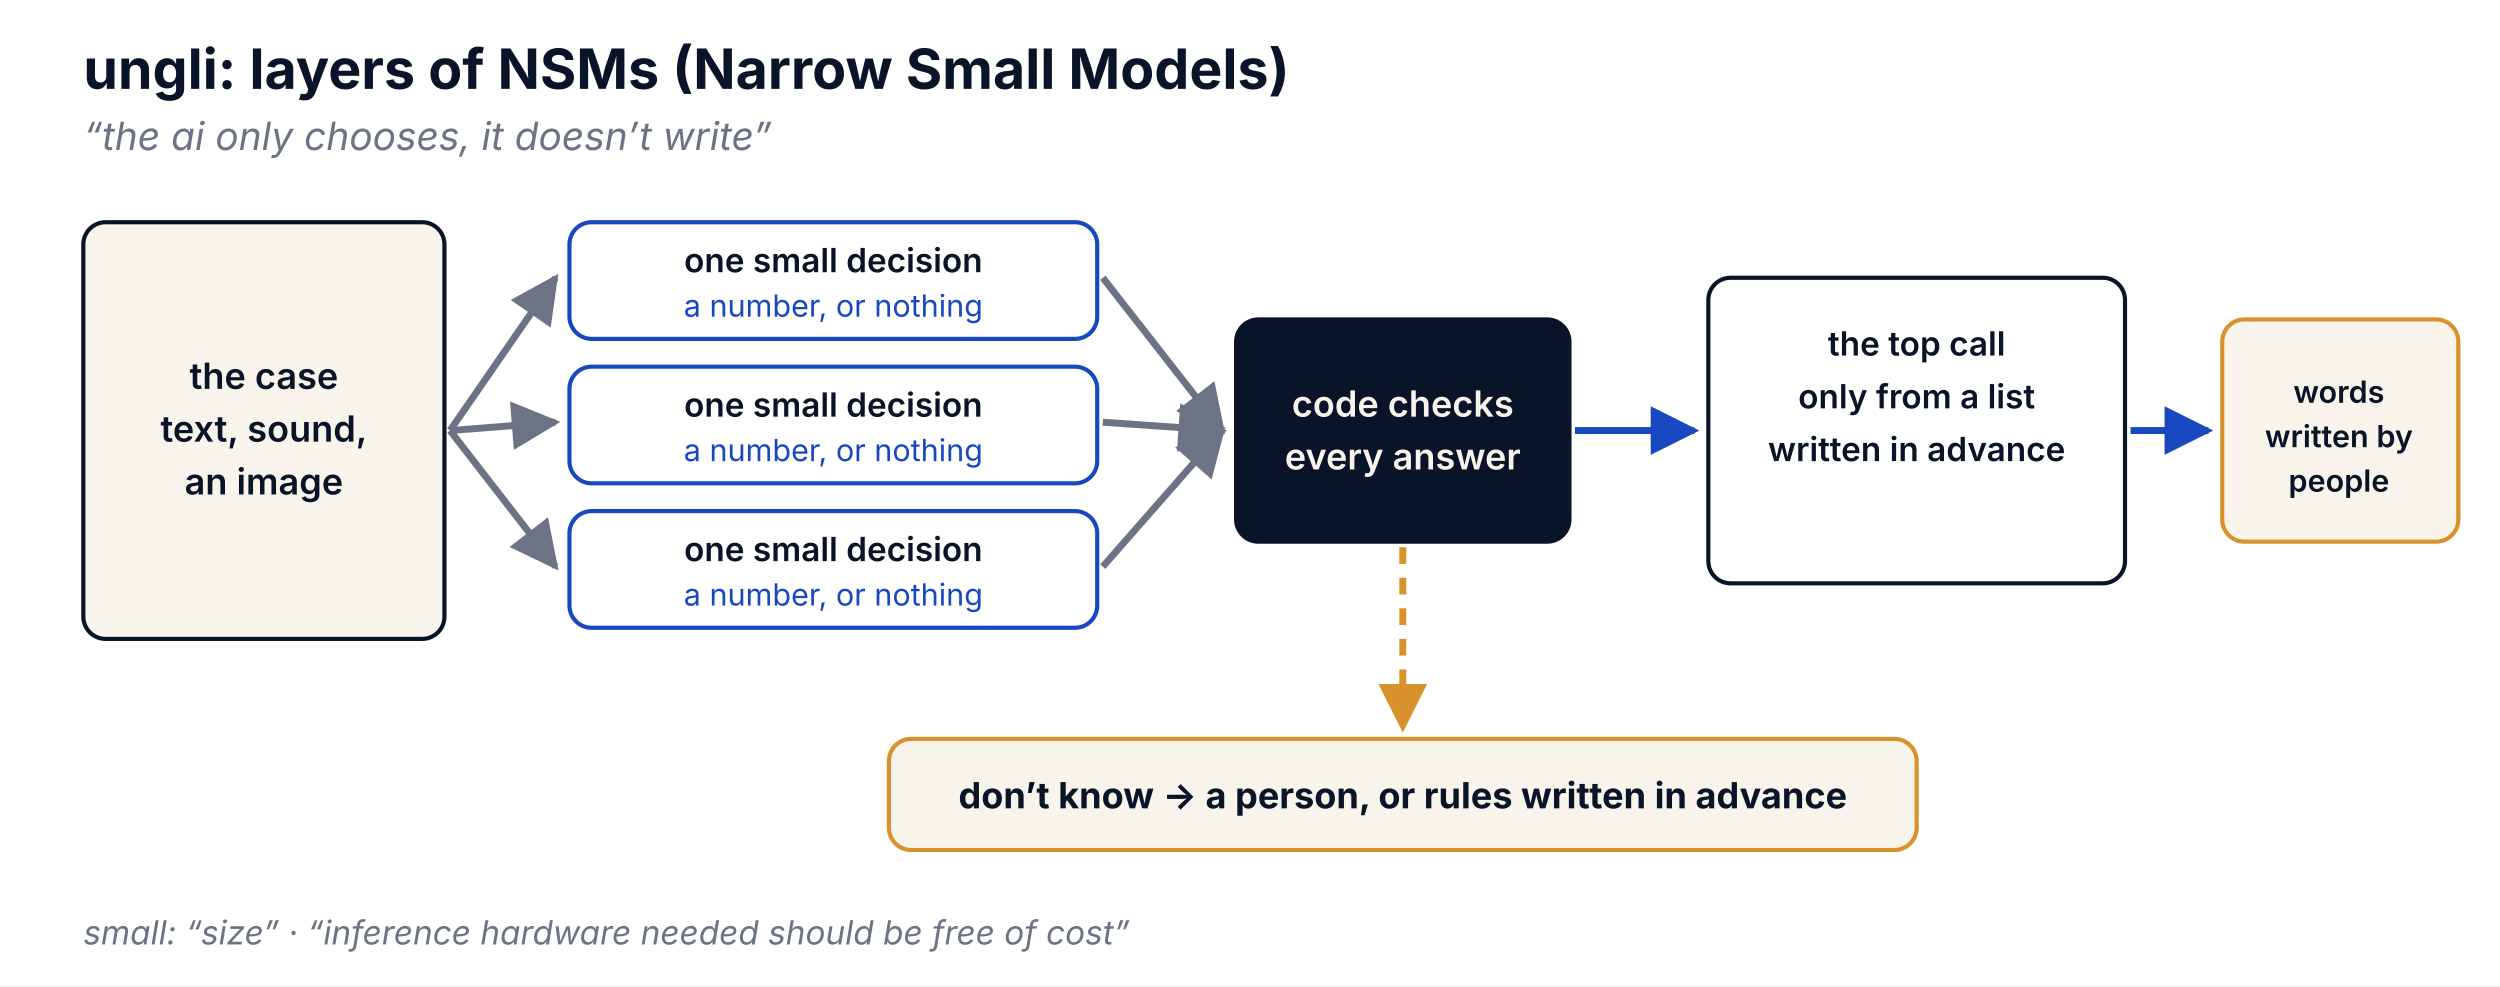
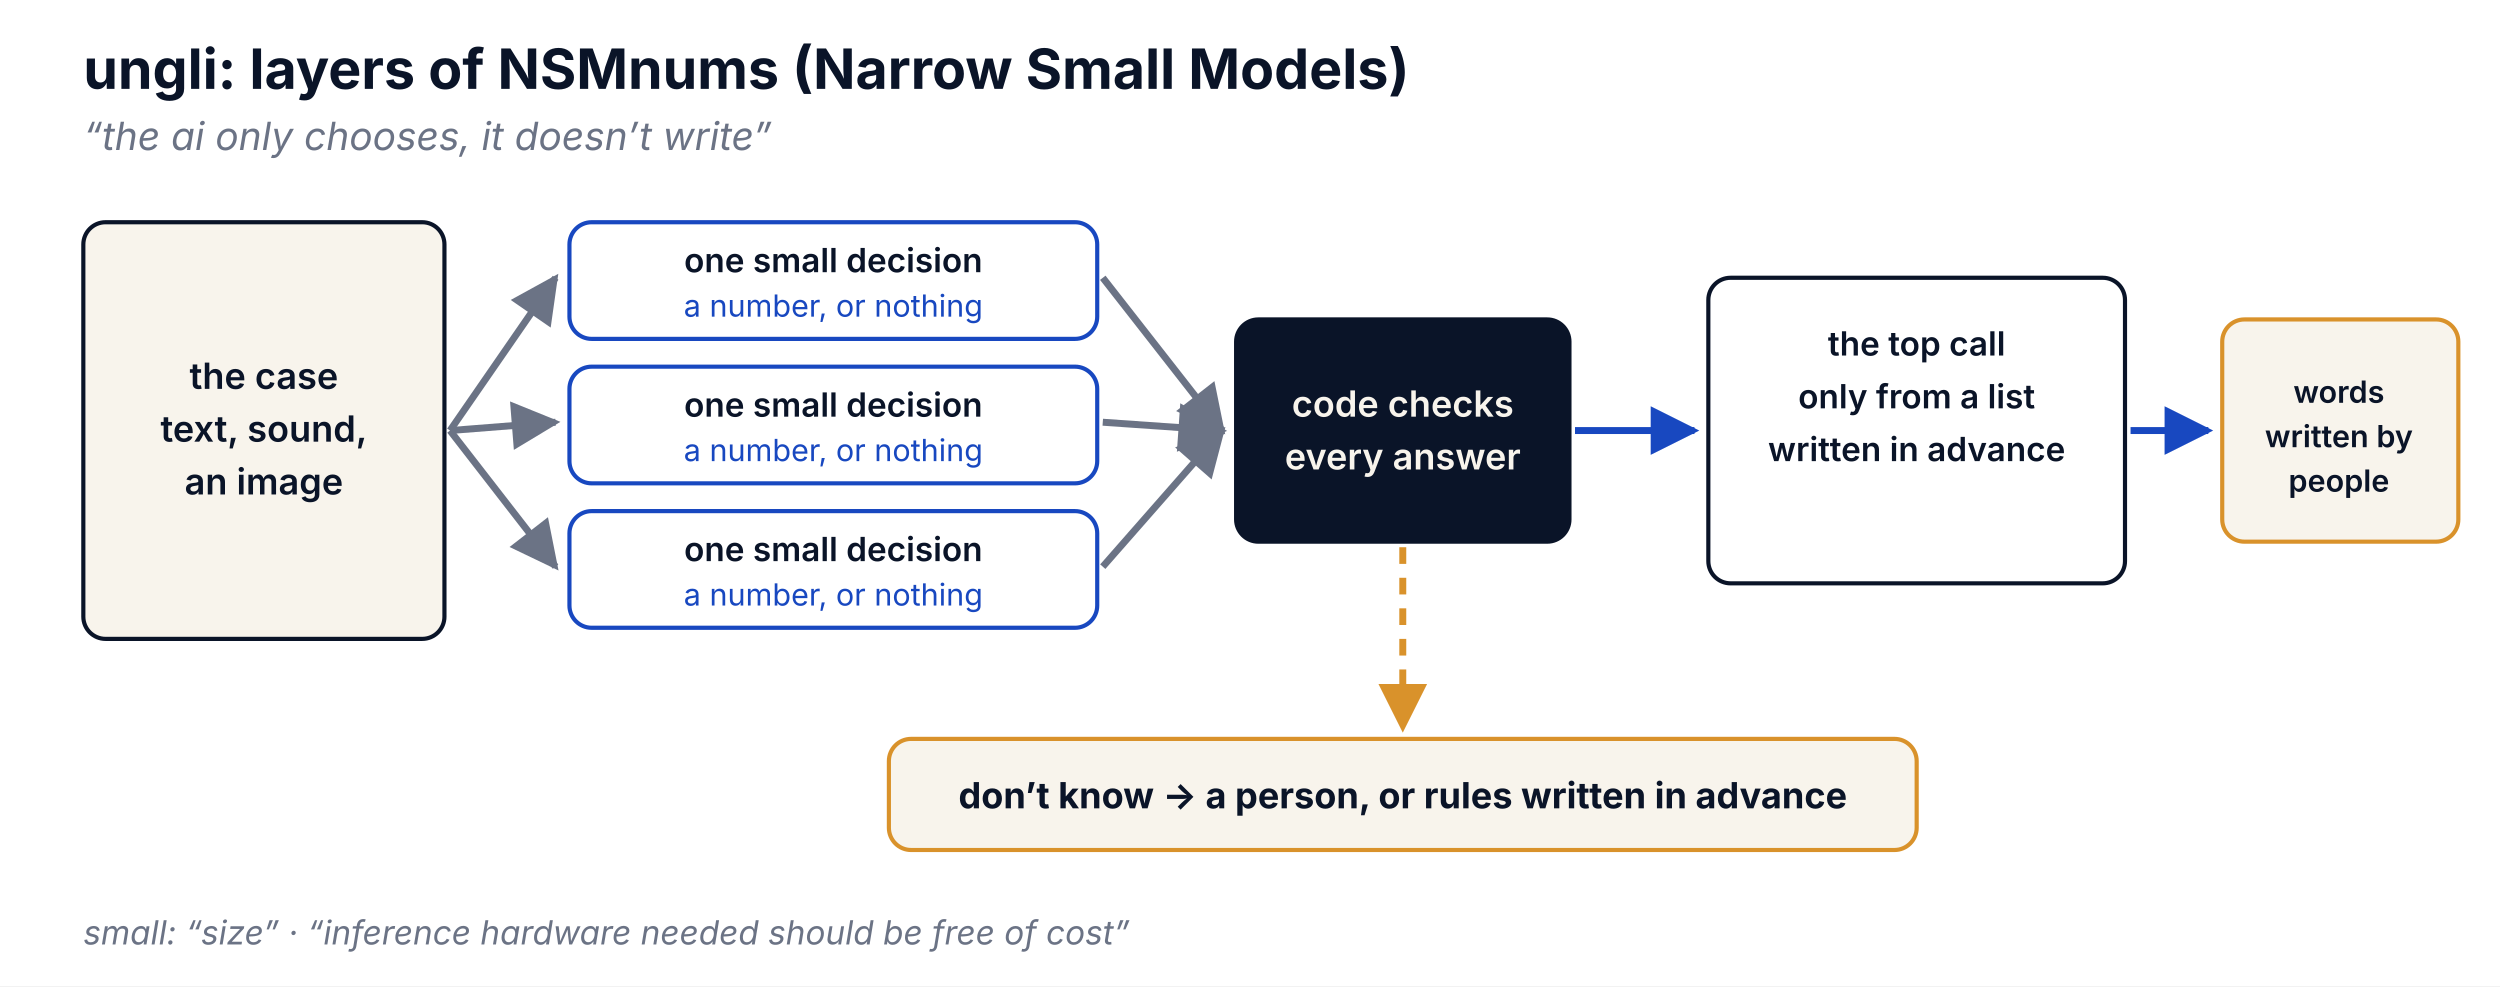
<svg xmlns="http://www.w3.org/2000/svg" width="900" height="355" viewBox="0 0 900 355">
  <defs>
    <marker id="a1848c0" viewBox="0 0 10 10" refX="9" refY="5" markerWidth="7" markerHeight="7" orient="auto">
      <path d="M0,0 L10,5 L0,10 z" fill="#1848c0" />
    </marker>
    <marker id="ad9922b" viewBox="0 0 10 10" refX="9" refY="5" markerWidth="7" markerHeight="7" orient="auto">
      <path d="M0,0 L10,5 L0,10 z" fill="#d9922b" />
    </marker>
    <marker id="a6b7385" viewBox="0 0 10 10" refX="9" refY="5" markerWidth="7" markerHeight="7" orient="auto">
      <path d="M0,0 L10,5 L0,10 z" fill="#6b7385" />
    </marker>
  </defs>
  <rect width="900" height="355" fill="white" />
-   <text x="30" y="32" font-family="Inter, Helvetica, Arial, sans-serif" font-size="20" fill="#0a1428" font-weight="700" text-anchor="start">ungli: layers of NSMs (Narrow Small Models)</text>
+   <text x="30" y="32" font-family="Inter, Helvetica, Arial, sans-serif" font-size="20" fill="#0a1428" font-weight="700" text-anchor="start">ungli: layers of NSMnums (Narrow Small Models)</text>
  <text x="30" y="54" font-family="Inter, Helvetica, Arial, sans-serif" font-size="14" fill="#6b7385" font-weight="400" text-anchor="start" font-style="italic">“the ai only chooses, it doesn’t write”</text>
  <rect x="30" y="80" width="130" height="150" rx="8" fill="#f8f4ec" stroke="#0a1428" stroke-width="1.5" />
  <text x="95" y="140" font-family="Inter, Helvetica, Arial, sans-serif" font-size="13" fill="#0a1428" font-weight="600" text-anchor="middle">the case</text>
  <text x="95" y="159" font-family="Inter, Helvetica, Arial, sans-serif" font-size="13" fill="#0a1428" font-weight="600" text-anchor="middle">text, sound,</text>
  <text x="95" y="178" font-family="Inter, Helvetica, Arial, sans-serif" font-size="13" fill="#0a1428" font-weight="600" text-anchor="middle">an image</text>
  <line x1="162" y1="155" x2="200" y2="100" stroke="#6b7385" stroke-width="2.5" marker-end="url(#a6b7385)" />
  <rect x="205" y="80" width="190" height="42" rx="8" fill="white" stroke="#1848c0" stroke-width="1.5" />
  <text x="300" y="98" font-family="Inter, Helvetica, Arial, sans-serif" font-size="12" fill="#0a1428" font-weight="600" text-anchor="middle">one small decision</text>
  <text x="300" y="114" font-family="Inter, Helvetica, Arial, sans-serif" font-size="11" fill="#1848c0" font-weight="400" text-anchor="middle">a number, or nothing</text>
  <line x1="397" y1="100" x2="440" y2="155" stroke="#6b7385" stroke-width="2.5" marker-end="url(#a6b7385)" />
  <line x1="162" y1="155" x2="200" y2="152" stroke="#6b7385" stroke-width="2.5" marker-end="url(#a6b7385)" />
  <rect x="205" y="132" width="190" height="42" rx="8" fill="white" stroke="#1848c0" stroke-width="1.5" />
  <text x="300" y="150" font-family="Inter, Helvetica, Arial, sans-serif" font-size="12" fill="#0a1428" font-weight="600" text-anchor="middle">one small decision</text>
  <text x="300" y="166" font-family="Inter, Helvetica, Arial, sans-serif" font-size="11" fill="#1848c0" font-weight="400" text-anchor="middle">a number, or nothing</text>
  <line x1="397" y1="152" x2="440" y2="155" stroke="#6b7385" stroke-width="2.5" marker-end="url(#a6b7385)" />
  <line x1="162" y1="155" x2="200" y2="204" stroke="#6b7385" stroke-width="2.5" marker-end="url(#a6b7385)" />
  <rect x="205" y="184" width="190" height="42" rx="8" fill="white" stroke="#1848c0" stroke-width="1.5" />
  <text x="300" y="202" font-family="Inter, Helvetica, Arial, sans-serif" font-size="12" fill="#0a1428" font-weight="600" text-anchor="middle">one small decision</text>
  <text x="300" y="218" font-family="Inter, Helvetica, Arial, sans-serif" font-size="11" fill="#1848c0" font-weight="400" text-anchor="middle">a number, or nothing</text>
  <line x1="397" y1="204" x2="440" y2="155" stroke="#6b7385" stroke-width="2.5" marker-end="url(#a6b7385)" />
  <rect x="445" y="115" width="120" height="80" rx="8" fill="#0a1428" stroke="#0a1428" stroke-width="1.5" />
  <text x="505" y="150" font-family="Inter, Helvetica, Arial, sans-serif" font-size="13" fill="#f8f4ec" font-weight="600" text-anchor="middle">code checks</text>
  <text x="505" y="169" font-family="Inter, Helvetica, Arial, sans-serif" font-size="13" fill="#f8f4ec" font-weight="600" text-anchor="middle">every answer</text>
  <line x1="567" y1="155" x2="610" y2="155" stroke="#1848c0" stroke-width="2.5" marker-end="url(#a1848c0)" />
  <rect x="615" y="100" width="150" height="110" rx="8" fill="white" stroke="#0a1428" stroke-width="1.5" />
  <text x="690" y="128" font-family="Inter, Helvetica, Arial, sans-serif" font-size="12" fill="#0a1428" font-weight="600" text-anchor="middle">the top call</text>
  <text x="690" y="147" font-family="Inter, Helvetica, Arial, sans-serif" font-size="12" fill="#0a1428" font-weight="600" text-anchor="middle">only from a list</text>
  <text x="690" y="166" font-family="Inter, Helvetica, Arial, sans-serif" font-size="12" fill="#0a1428" font-weight="600" text-anchor="middle">written in advance</text>
  <line x1="767" y1="155" x2="795" y2="155" stroke="#1848c0" stroke-width="2.5" marker-end="url(#a1848c0)" />
  <rect x="800" y="115" width="85" height="80" rx="8" fill="#f8f4ec" stroke="#d9922b" stroke-width="1.5" />
  <text x="842" y="145" font-family="Inter, Helvetica, Arial, sans-serif" font-size="11" fill="#0a1428" font-weight="600" text-anchor="middle">words</text>
  <text x="842" y="161" font-family="Inter, Helvetica, Arial, sans-serif" font-size="11" fill="#0a1428" font-weight="600" text-anchor="middle">written by</text>
  <text x="842" y="177" font-family="Inter, Helvetica, Arial, sans-serif" font-size="11" fill="#0a1428" font-weight="600" text-anchor="middle">people</text>
  <line x1="505" y1="197" x2="505" y2="262" stroke="#d9922b" stroke-width="2.5" stroke-dasharray="6 5" marker-end="url(#ad9922b)" />
  <rect x="320" y="266" width="370" height="40" rx="8" fill="#f8f4ec" stroke="#d9922b" stroke-width="1.5" />
  <text x="505" y="291" font-family="Inter, Helvetica, Arial, sans-serif" font-size="13" fill="#0a1428" font-weight="700" text-anchor="middle">don’t know → a person, or rules written in advance</text>
  <text x="30" y="340" font-family="Inter, Helvetica, Arial, sans-serif" font-size="12" fill="#6b7385" font-weight="400" text-anchor="start" font-style="italic">small: “size” · “inference hardware needed should be free of cost”</text>
</svg>
